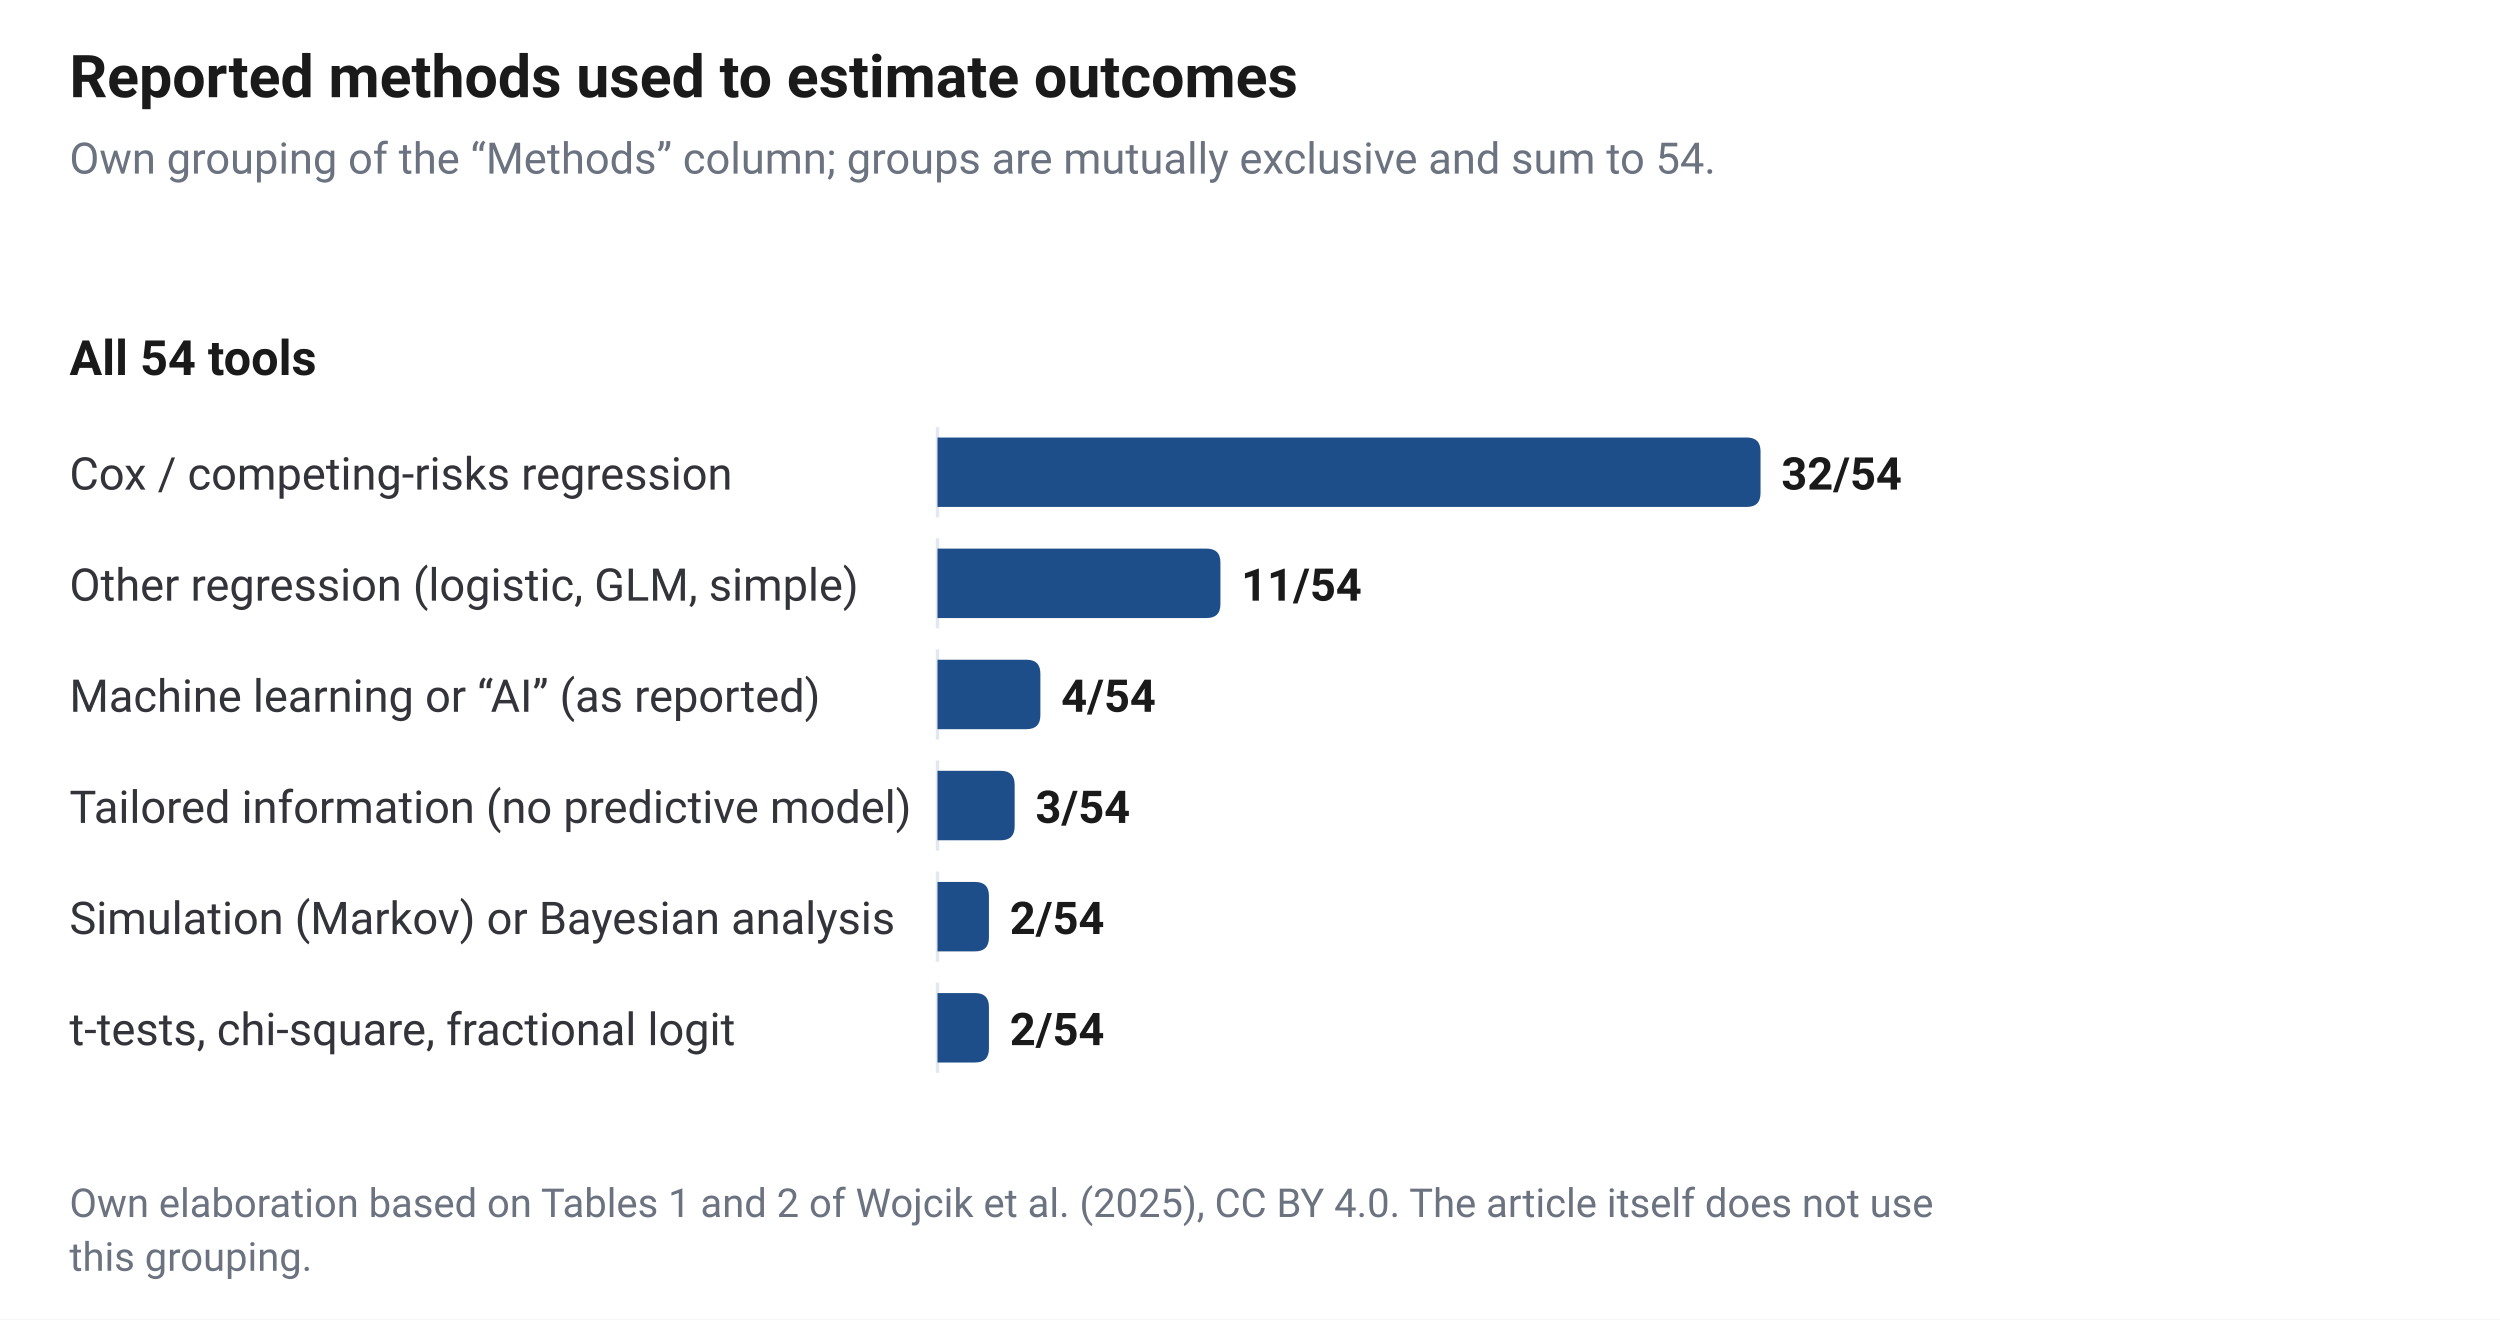
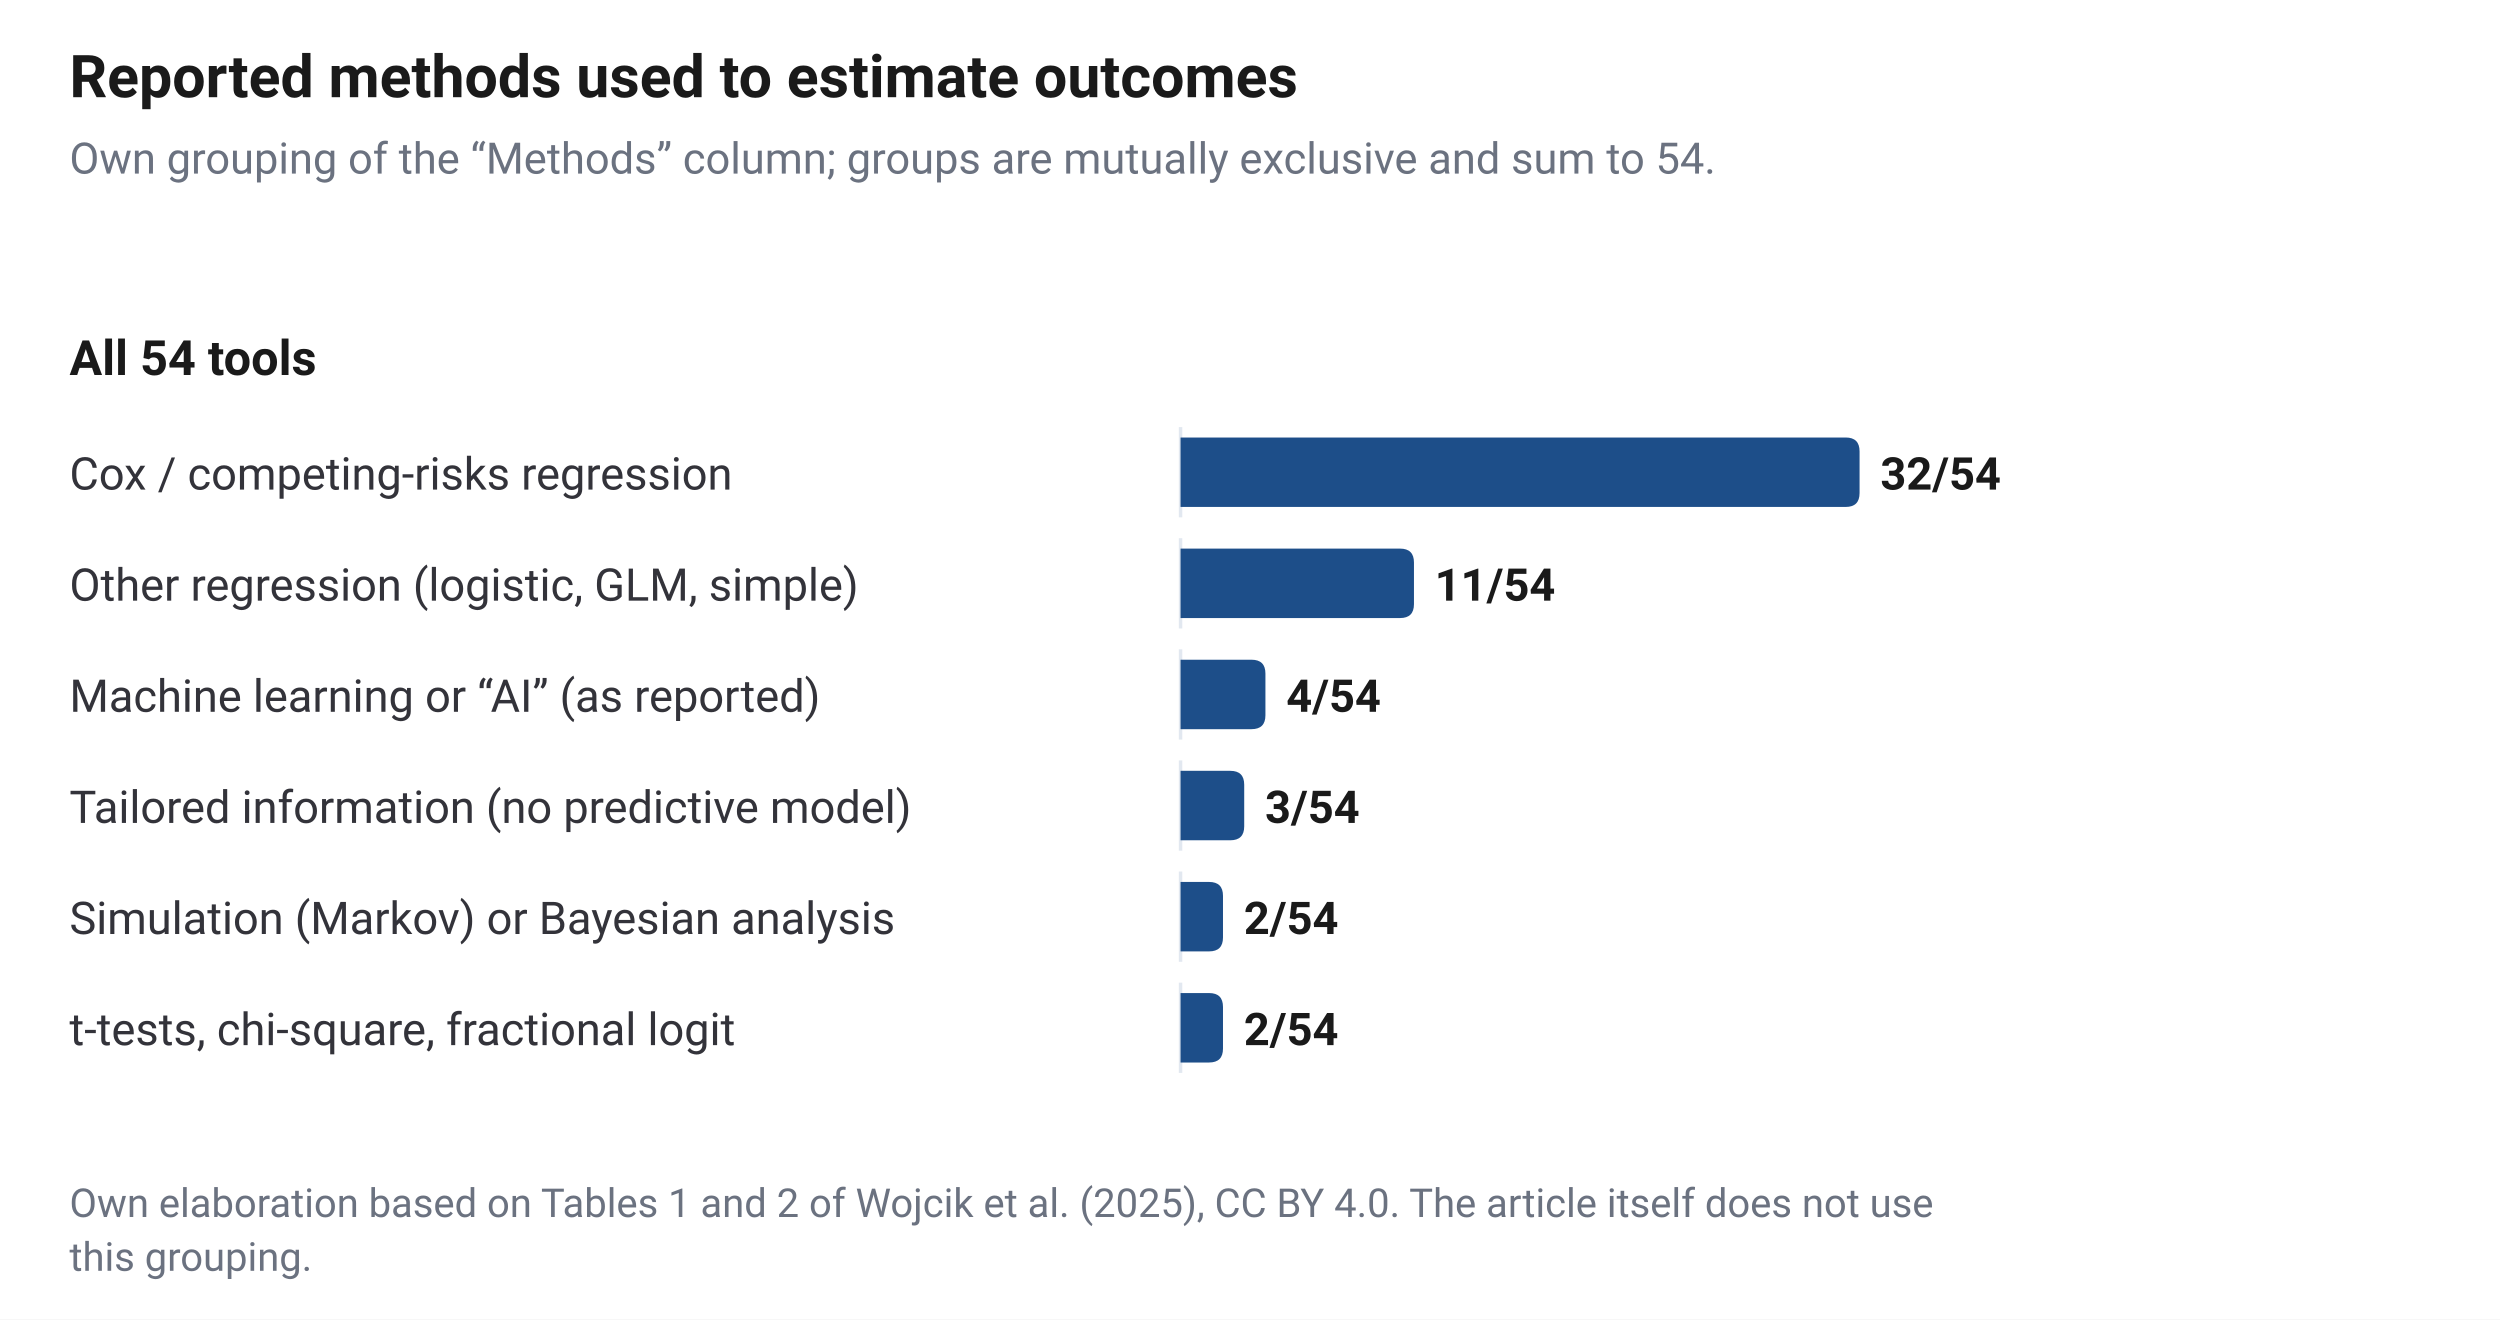
<svg xmlns="http://www.w3.org/2000/svg" viewBox="0 0 720 380" width="720" height="380" role="img" aria-labelledby="t d" font-family="system-ui, -apple-system, 'Segoe UI', Roboto, Helvetica, Arial, sans-serif">
  <rect width="720" height="380" fill="#FFFFFF" />
  <text x="20" y="28" font-size="17" fill="#1A1A1A" text-anchor="start" font-weight="600">Reported methods used to estimate outcomes</text>
  <text x="20" y="50.0" font-size="12.5" fill="#6B7280" text-anchor="start" font-weight="400">Own grouping of the “Methods” column; groups are mutually exclusive and sum to 54.</text>
  <text x="20" y="108" font-size="14" fill="#1A1A1A" text-anchor="start" font-weight="600">All 54 tools</text>
  <text x="20" y="141" font-size="13" fill="#33333A" text-anchor="start" font-weight="400">Cox / competing-risks regression</text>
-   <line x1="270" y1="123" x2="270" y2="149" stroke="#E2E8F0" />
-   <path d="M270,126 H503.037 Q507.037,126 507.037,130 V142 Q507.037,146 503.037,146 H270 Z" fill="#1D4E89" />
-   <text x="513.037" y="141" font-size="13" fill="#1A1A1A" text-anchor="start" font-weight="600">32/54</text>
+   <line x1="340" y1="123" x2="340" y2="149" stroke="#E2E8F0" />
+   <path d="M340,126 H531.556 Q535.556,126 535.556,130 V142 Q535.556,146 531.556,146 H340 Z" fill="#1D4E89" />
+   <text x="541.556" y="141" font-size="13" fill="#1A1A1A" text-anchor="start" font-weight="600">32/54</text>
  <text x="20" y="173" font-size="13" fill="#33333A" text-anchor="start" font-weight="400">Other regression (logistic, GLM, simple)</text>
-   <line x1="270" y1="155" x2="270" y2="181" stroke="#E2E8F0" />
-   <path d="M270,158 H347.481 Q351.481,158 351.481,162 V174 Q351.481,178 347.481,178 H270 Z" fill="#1D4E89" />
-   <text x="357.481" y="173" font-size="13" fill="#1A1A1A" text-anchor="start" font-weight="600">11/54</text>
+   <line x1="340" y1="155" x2="340" y2="181" stroke="#E2E8F0" />
+   <path d="M340,158 H403.222 Q407.222,158 407.222,162 V174 Q407.222,178 403.222,178 H340 Z" fill="#1D4E89" />
+   <text x="413.222" y="173" font-size="13" fill="#1A1A1A" text-anchor="start" font-weight="600">11/54</text>
  <text x="20" y="205" font-size="13" fill="#33333A" text-anchor="start" font-weight="400">Machine learning or “AI” (as reported)</text>
-   <line x1="270" y1="187" x2="270" y2="213" stroke="#E2E8F0" />
-   <path d="M270,190 H295.63 Q299.63,190 299.63,194 V206 Q299.63,210 295.63,210 H270 Z" fill="#1D4E89" />
-   <text x="305.63" y="205" font-size="13" fill="#1A1A1A" text-anchor="start" font-weight="600">4/54</text>
+   <line x1="340" y1="187" x2="340" y2="213" stroke="#E2E8F0" />
+   <path d="M340,190 H360.444 Q364.444,190 364.444,194 V206 Q364.444,210 360.444,210 H340 Z" fill="#1D4E89" />
+   <text x="370.444" y="205" font-size="13" fill="#1A1A1A" text-anchor="start" font-weight="600">4/54</text>
  <text x="20" y="237" font-size="13" fill="#33333A" text-anchor="start" font-weight="400">Tailored information (no predictive model)</text>
-   <line x1="270" y1="219" x2="270" y2="245" stroke="#E2E8F0" />
-   <path d="M270,222 H288.222 Q292.222,222 292.222,226 V238 Q292.222,242 288.222,242 H270 Z" fill="#1D4E89" />
-   <text x="298.222" y="237" font-size="13" fill="#1A1A1A" text-anchor="start" font-weight="600">3/54</text>
+   <line x1="340" y1="219" x2="340" y2="245" stroke="#E2E8F0" />
+   <path d="M340,222 H354.333 Q358.333,222 358.333,226 V238 Q358.333,242 354.333,242 H340 Z" fill="#1D4E89" />
+   <text x="364.333" y="237" font-size="13" fill="#1A1A1A" text-anchor="start" font-weight="600">3/54</text>
  <text x="20" y="269" font-size="13" fill="#33333A" text-anchor="start" font-weight="400">Simulation (Markov) or Bayesian analysis</text>
-   <line x1="270" y1="251" x2="270" y2="277" stroke="#E2E8F0" />
-   <path d="M270,254 H280.815 Q284.815,254 284.815,258 V270 Q284.815,274 280.815,274 H270 Z" fill="#1D4E89" />
-   <text x="290.815" y="269" font-size="13" fill="#1A1A1A" text-anchor="start" font-weight="600">2/54</text>
+   <line x1="340" y1="251" x2="340" y2="277" stroke="#E2E8F0" />
+   <path d="M340,254 H348.222 Q352.222,254 352.222,258 V270 Q352.222,274 348.222,274 H340 Z" fill="#1D4E89" />
+   <text x="358.222" y="269" font-size="13" fill="#1A1A1A" text-anchor="start" font-weight="600">2/54</text>
  <text x="20" y="301" font-size="13" fill="#33333A" text-anchor="start" font-weight="400">t-tests, chi-square, fractional logit</text>
-   <line x1="270" y1="283" x2="270" y2="309" stroke="#E2E8F0" />
-   <path d="M270,286 H280.815 Q284.815,286 284.815,290 V302 Q284.815,306 280.815,306 H270 Z" fill="#1D4E89" />
-   <text x="290.815" y="301" font-size="13" fill="#1A1A1A" text-anchor="start" font-weight="600">2/54</text>
+   <line x1="340" y1="283" x2="340" y2="309" stroke="#E2E8F0" />
+   <path d="M340,286 H348.222 Q352.222,286 352.222,290 V302 Q352.222,306 348.222,306 H340 Z" fill="#1D4E89" />
+   <text x="358.222" y="301" font-size="13" fill="#1A1A1A" text-anchor="start" font-weight="600">2/54</text>
  <text x="20" y="350.5" font-size="11.5" fill="#6B7280" text-anchor="start" font-weight="400">Own elaboration based on Tables 1 and 2 of Wojcik et al. (2025), CC BY 4.0. The article itself does not use</text>
  <text x="20" y="366.0" font-size="11.5" fill="#6B7280" text-anchor="start" font-weight="400">this grouping.</text>
</svg>
